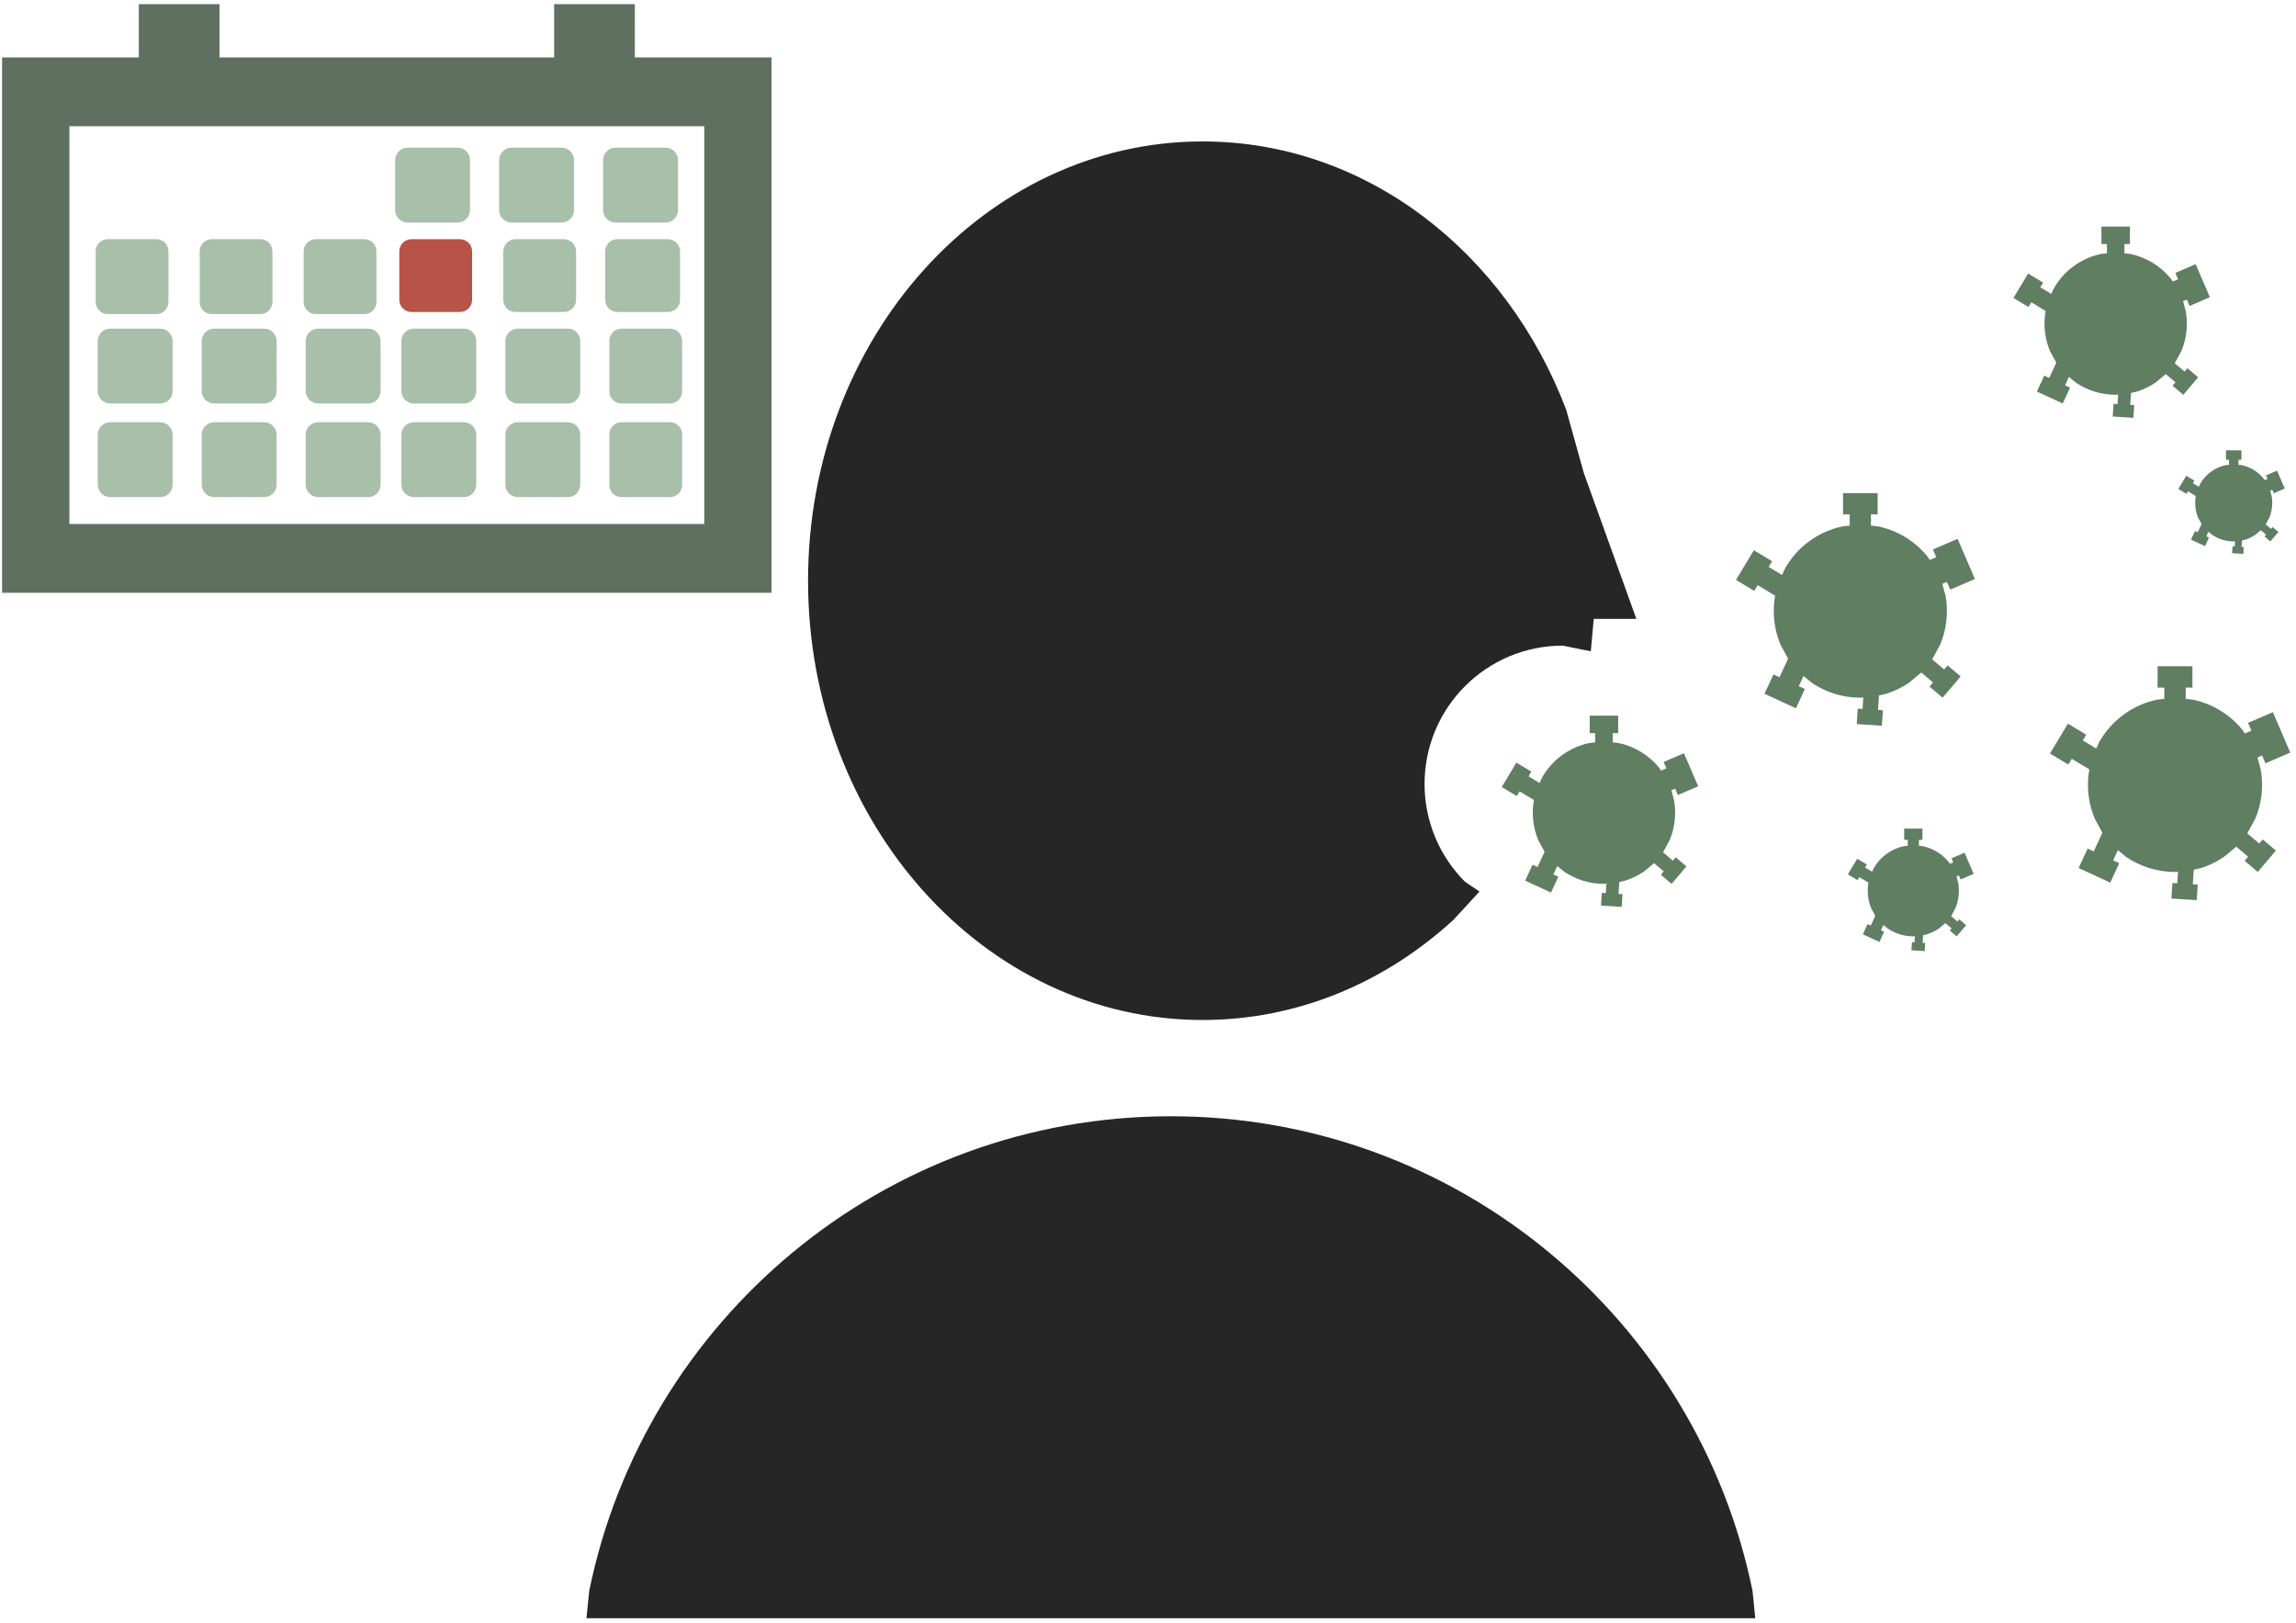
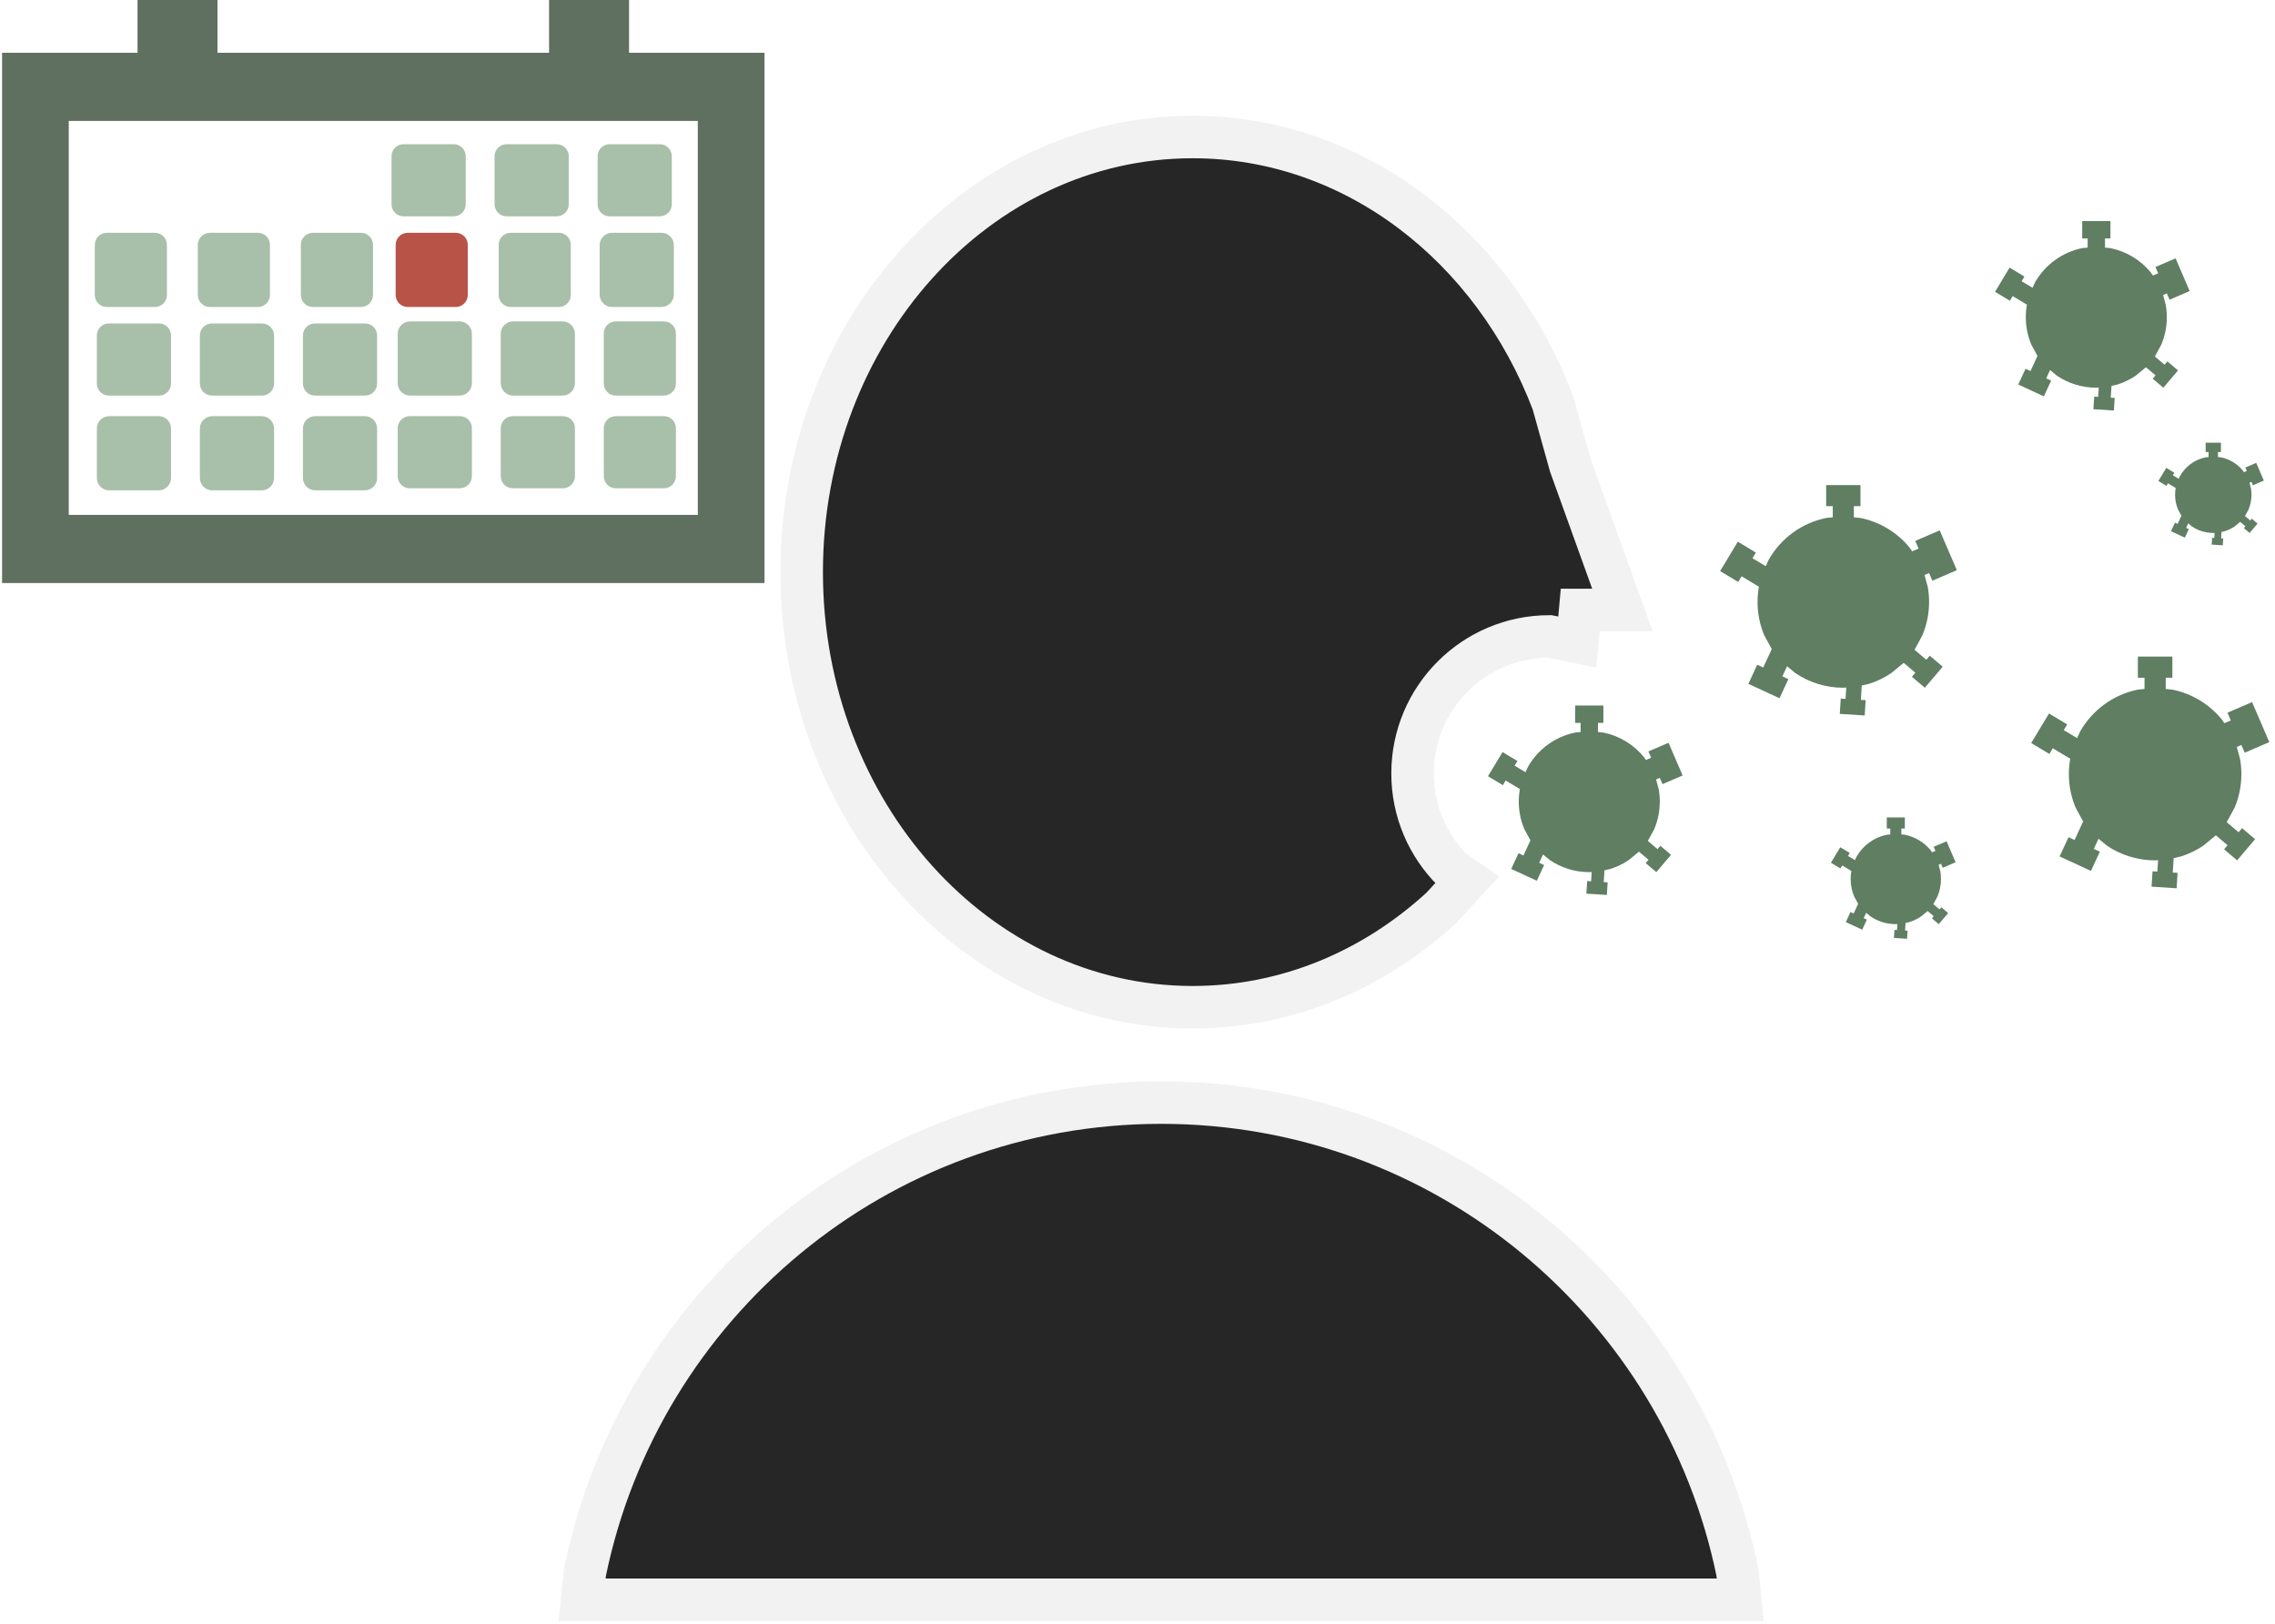
- <svg xmlns="http://www.w3.org/2000/svg" width="1104" height="780" viewBox="0 0 1104 780" xml:space="preserve" overflow="hidden">
+ <svg xmlns="http://www.w3.org/2000/svg" width="1104" height="788" xml:space="preserve" overflow="hidden">
  <defs>
    <clipPath id="clip0">
-       <rect x="1815" y="77" width="1104" height="780" />
+       <rect x="1815" y="165" width="1104" height="788" />
    </clipPath>
    <clipPath id="clip1">
-       <rect x="1815" y="77" width="1104" height="780" />
+       <rect x="1815" y="165" width="1104" height="788" />
    </clipPath>
  </defs>
-   <g clip-path="url(#clip0)" transform="translate(-1815 -77)">
+   <g clip-path="url(#clip0)" transform="translate(-1815 -165)">
    <g clip-path="url(#clip1)">
-       <path d="M1848.37 137.69 1848.37 328.92 2153.63 328.92 2153.63 137.69ZM1881.74 79 1920.55 79 1920.55 104.61 2081.45 104.61 2081.45 79 2120.26 79 2120.26 104.61 2186 104.61 2186 362 1816 362 1816 104.61 1881.74 104.61Z" fill="#607060" fill-rule="evenodd" fill-opacity="1" />
-       <path d="M1862 286C1862 282.686 1864.69 280 1868 280L1892 280C1895.31 280 1898 282.686 1898 286L1898 310C1898 313.314 1895.31 316 1892 316L1868 316C1864.69 316 1862 313.314 1862 310Z" fill="#A8BFA9" fill-rule="evenodd" fill-opacity="1" />
-       <path d="M1912 286C1912 282.686 1914.69 280 1918 280L1942 280C1945.31 280 1948 282.686 1948 286L1948 310C1948 313.314 1945.31 316 1942 316L1918 316C1914.69 316 1912 313.314 1912 310Z" fill="#A8BFA9" fill-rule="evenodd" fill-opacity="1" />
-       <path d="M1962 286C1962 282.686 1964.69 280 1968 280L1992 280C1995.31 280 1998 282.686 1998 286L1998 310C1998 313.314 1995.31 316 1992 316L1968 316C1964.69 316 1962 313.314 1962 310Z" fill="#A8BFA9" fill-rule="evenodd" fill-opacity="1" />
-       <path d="M2008 286C2008 282.686 2010.69 280 2014 280L2038 280C2041.31 280 2044 282.686 2044 286L2044 310C2044 313.314 2041.31 316 2038 316L2014 316C2010.69 316 2008 313.314 2008 310Z" fill="#A8BFA9" fill-rule="evenodd" fill-opacity="1" />
-       <path d="M2058 286C2058 282.686 2060.69 280 2064 280L2088 280C2091.31 280 2094 282.686 2094 286L2094 310C2094 313.314 2091.31 316 2088 316L2064 316C2060.69 316 2058 313.314 2058 310Z" fill="#A8BFA9" fill-rule="evenodd" fill-opacity="1" />
-       <path d="M2108 285.834C2108 282.612 2110.61 280 2113.83 280L2137.17 280C2140.39 280 2143 282.612 2143 285.834L2143 310.166C2143 313.388 2140.39 316 2137.17 316L2113.83 316C2110.61 316 2108 313.388 2108 310.166Z" fill="#A8BFA9" fill-rule="evenodd" fill-opacity="1" />
-       <path d="M1862 241C1862 237.686 1864.69 235 1868 235L1892 235C1895.31 235 1898 237.686 1898 241L1898 265C1898 268.314 1895.31 271 1892 271L1868 271C1864.69 271 1862 268.314 1862 265Z" fill="#A8BFA9" fill-rule="evenodd" fill-opacity="1" />
-       <path d="M1912 241C1912 237.686 1914.69 235 1918 235L1942 235C1945.31 235 1948 237.686 1948 241L1948 265C1948 268.314 1945.31 271 1942 271L1918 271C1914.69 271 1912 268.314 1912 265Z" fill="#A8BFA9" fill-rule="evenodd" fill-opacity="1" />
-       <path d="M1962 241C1962 237.686 1964.69 235 1968 235L1992 235C1995.31 235 1998 237.686 1998 241L1998 265C1998 268.314 1995.31 271 1992 271L1968 271C1964.69 271 1962 268.314 1962 265Z" fill="#A8BFA9" fill-rule="evenodd" fill-opacity="1" />
-       <path d="M2008 241C2008 237.686 2010.69 235 2014 235L2038 235C2041.31 235 2044 237.686 2044 241L2044 265C2044 268.314 2041.31 271 2038 271L2014 271C2010.69 271 2008 268.314 2008 265Z" fill="#A8BFA9" fill-rule="evenodd" fill-opacity="1" />
-       <path d="M2058 241C2058 237.686 2060.69 235 2064 235L2088 235C2091.31 235 2094 237.686 2094 241L2094 265C2094 268.314 2091.31 271 2088 271L2064 271C2060.69 271 2058 268.314 2058 265Z" fill="#A8BFA9" fill-rule="evenodd" fill-opacity="1" />
-       <path d="M2108 240.834C2108 237.612 2110.61 235 2113.83 235L2137.17 235C2140.39 235 2143 237.612 2143 240.834L2143 265.166C2143 268.388 2140.39 271 2137.17 271L2113.83 271C2110.61 271 2108 268.388 2108 265.166Z" fill="#A8BFA9" fill-rule="evenodd" fill-opacity="1" />
-       <path d="M1861 197.834C1861 194.612 1863.61 192 1866.83 192L1890.17 192C1893.39 192 1896 194.612 1896 197.834L1896 222.166C1896 225.388 1893.39 228 1890.17 228L1866.83 228C1863.61 228 1861 225.388 1861 222.166Z" fill="#A8BFA9" fill-rule="evenodd" fill-opacity="1" />
-       <path d="M1911 197.834C1911 194.612 1913.61 192 1916.83 192L1940.17 192C1943.39 192 1946 194.612 1946 197.834L1946 222.166C1946 225.388 1943.39 228 1940.17 228L1916.83 228C1913.61 228 1911 225.388 1911 222.166Z" fill="#A8BFA9" fill-rule="evenodd" fill-opacity="1" />
-       <path d="M1961 197.834C1961 194.612 1963.61 192 1966.83 192L1990.17 192C1993.39 192 1996 194.612 1996 197.834L1996 222.166C1996 225.388 1993.39 228 1990.17 228L1966.83 228C1963.61 228 1961 225.388 1961 222.166Z" fill="#A8BFA9" fill-rule="evenodd" fill-opacity="1" />
-       <path d="M2007 197.834C2007 194.612 2009.61 192 2012.83 192L2036.17 192C2039.39 192 2042 194.612 2042 197.834L2042 221.166C2042 224.388 2039.39 227 2036.17 227L2012.83 227C2009.61 227 2007 224.388 2007 221.166Z" fill="#B85348" fill-rule="evenodd" fill-opacity="1" />
-       <path d="M2057 197.834C2057 194.612 2059.61 192 2062.83 192L2086.17 192C2089.39 192 2092 194.612 2092 197.834L2092 221.167C2092 224.389 2089.39 227 2086.17 227L2062.83 227C2059.61 227 2057 224.389 2057 221.167Z" fill="#A8BFA9" fill-rule="evenodd" fill-opacity="1" />
-       <path d="M2106 197.834C2106 194.612 2108.61 192 2111.83 192L2136.17 192C2139.39 192 2142 194.612 2142 197.834L2142 221.166C2142 224.388 2139.39 227 2136.17 227L2111.83 227C2108.61 227 2106 224.388 2106 221.166Z" fill="#A8BFA9" fill-rule="evenodd" fill-opacity="1" />
-       <path d="M2005 154C2005 150.686 2007.69 148 2011 148L2035 148C2038.31 148 2041 150.686 2041 154L2041 178C2041 181.314 2038.31 184 2035 184L2011 184C2007.69 184 2005 181.314 2005 178Z" fill="#A8BFA9" fill-rule="evenodd" fill-opacity="1" />
-       <path d="M2055 154C2055 150.687 2057.69 148 2061 148L2085 148C2088.31 148 2091 150.687 2091 154L2091 178C2091 181.314 2088.31 184 2085 184L2061 184C2057.69 184 2055 181.314 2055 178Z" fill="#A8BFA9" fill-rule="evenodd" fill-opacity="1" />
-       <path d="M2105 154C2105 150.686 2107.69 148 2111 148L2135 148C2138.31 148 2141 150.686 2141 154L2141 178C2141 181.314 2138.31 184 2135 184L2111 184C2107.69 184 2105 181.314 2105 178Z" fill="#A8BFA9" fill-rule="evenodd" fill-opacity="1" />
-       <path d="M2378 613.678C2515.96 613.678 2631.06 711.637 2657.68 841.86L2659 855 2097 855 2098.32 841.86C2124.94 711.637 2240.04 613.678 2378 613.678ZM2393.27 145C2471.85 145 2539.28 198.187 2568.08 273.988L2576.55 304.375 2601.82 374.551 2581.33 374.551 2579.92 390.137 2566.42 387.41C2529.73 387.41 2499.98 417.188 2499.98 453.92 2499.98 472.286 2507.42 488.913 2519.44 500.949L2526.39 505.638 2513.95 519.161C2481.15 549.289 2439.11 567.388 2393.27 567.388 2288.48 567.388 2203.54 472.833 2203.54 356.194 2203.54 239.555 2288.48 145 2393.27 145Z" fill="#262626" fill-rule="evenodd" fill-opacity="1" />
-       <path d="M12.275 80.56 22.713 89.413 28.153 82.999 26.141 81.292 29.017 77.901 31.245 79.434C38.222 83.26 46.178 84.439 53.727 83.085L55.547 82.599 56.778 85.08 53.793 86.561 58.515 96.076 73.999 88.392 69.278 78.877 66.293 80.358 65.414 78.588 69.438 75.813C70.978 74.541 72.427 73.116 73.763 71.54 76.819 67.936 79 63.885 80.327 59.643L81.665 53.244 87.838 53.244 87.838 55.367 94.607 55.367 94.607 44.352 87.838 44.352 87.838 46.475 81.746 46.475 80.609 40.143C79.72 36.97 78.369 33.908 76.564 31.066L74.841 28.756 78.269 24.146 79.81 25.292 83.462 20.382 75.471 14.438 71.819 19.349 73.359 20.494 70.643 24.146 69.799 23.312C64.394 18.728 57.98 16.113 51.428 15.395L47.124 15.337 48.309 11.051 50.852 11.754 53.094 3.648 39.902 0 37.66 8.106 40.203 8.809 38.047 16.603 32.236 18.858C28.268 20.86 24.627 23.674 21.571 27.277 20.234 28.853 19.065 30.515 18.061 32.242L18.042 32.282 10.077 30.984 10.502 28.38 2.201 27.028 0 40.537 8.301 41.889 8.725 39.285 14.811 40.277 14.012 43.199C12.272 52.683 14.584 62.69 20.726 70.514L22.603 72.461 19.727 75.853 17.715 74.146Z" fill="#5F7E62" fill-rule="evenodd" fill-opacity="1" transform="matrix(0.762665 0.646794 0.646794 -0.762665 2517.93 474.571)" />
-       <path d="M14.93 97.984 27.626 108.751 34.242 100.949 31.795 98.874 35.293 94.749 38.002 96.614C46.489 101.268 56.166 102.702 65.347 101.055L67.56 100.463 69.058 103.481 65.427 105.282 71.171 116.855 90.004 107.509 84.261 95.936 80.631 97.738 79.562 95.584 84.456 92.21C86.329 90.663 88.091 88.929 89.717 87.012 93.433 82.63 96.086 77.701 97.7 72.542L99.327 64.76 106.836 64.76 106.836 67.342 115.069 67.342 115.069 53.944 106.836 53.944 106.836 56.526 99.426 56.526 98.044 48.825C96.962 44.965 95.318 41.242 93.123 37.785L91.027 34.975 95.197 29.368 97.071 30.762 101.513 24.79 91.794 17.561 87.352 23.533 89.225 24.926 85.922 29.368 84.894 28.354C78.321 22.779 70.519 19.598 62.551 18.724L57.316 18.654 58.757 13.441 61.85 14.296 64.577 4.437 48.532 0 45.805 9.859 48.898 10.714 46.276 20.194 39.208 22.937C34.382 25.372 29.953 28.794 26.236 33.176 24.61 35.093 23.188 37.115 21.967 39.215L21.944 39.264 12.257 37.685 12.773 34.518 2.677 32.873 0 49.304 10.096 50.949 10.612 47.782 18.015 48.987 17.043 52.541C14.926 64.077 17.738 76.249 25.209 85.765L27.491 88.133 23.993 92.258 21.546 90.182Z" fill="#5F7E62" fill-rule="evenodd" fill-opacity="1" transform="matrix(0.762665 0.646794 0.646794 -0.762665 2626.43 379.15)" />
-       <path d="M7.862 51.598 14.548 57.268 18.032 53.16 16.743 52.067 18.585 49.895 20.012 50.877C24.481 53.327 29.577 54.083 34.411 53.215L35.577 52.904 36.366 54.493 34.454 55.442 37.478 61.536 47.396 56.614 44.372 50.52 42.46 51.469 41.897 50.335 44.474 48.558C45.46 47.743 46.388 46.83 47.245 45.821 49.202 43.513 50.599 40.917 51.449 38.2L52.306 34.102 56.259 34.102 56.259 35.462 60.595 35.462 60.595 28.407 56.259 28.407 56.259 29.767 52.357 29.767 51.63 25.711C51.06 23.679 50.194 21.718 49.038 19.898L47.934 18.418 50.131 15.465 51.117 16.199 53.456 13.054 48.339 9.248 45.999 12.393 46.986 13.126 45.246 15.465 44.705 14.931C41.244 11.995 37.135 10.32 32.939 9.86L30.182 9.823 30.941 7.078 32.57 7.529 34.006 2.337 25.557 0 24.121 5.192 25.75 5.642 24.369 10.634 20.647 12.079C18.105 13.361 15.773 15.163 13.816 17.471 12.96 18.48 12.211 19.545 11.568 20.651L11.556 20.676 6.454 19.845 6.726 18.177 1.41 17.311 0 25.963 5.317 26.829 5.588 25.162 9.486 25.797 8.975 27.668C7.86 33.743 9.341 40.152 13.275 45.163L14.477 46.411 12.635 48.583 11.346 47.49Z" fill="#5F7E62" fill-rule="evenodd" fill-opacity="1" transform="matrix(0.762665 0.646794 0.646794 -0.762665 2691.24 509.657)" />
-       <path d="M12.275 80.56 22.713 89.413 28.153 82.999 26.141 81.292 29.017 77.901 31.245 79.434C38.222 83.26 46.178 84.439 53.727 83.085L55.547 82.599 56.778 85.08 53.793 86.561 58.515 96.076 73.999 88.392 69.278 78.877 66.293 80.358 65.414 78.588 69.438 75.813C70.978 74.541 72.427 73.116 73.763 71.54 76.819 67.936 79 63.885 80.327 59.643L81.665 53.244 87.838 53.244 87.838 55.367 94.607 55.367 94.607 44.352 87.838 44.352 87.838 46.475 81.746 46.475 80.609 40.143C79.72 36.97 78.369 33.908 76.564 31.066L74.841 28.756 78.269 24.146 79.81 25.292 83.462 20.382 75.471 14.438 71.819 19.349 73.359 20.494 70.643 24.146 69.799 23.312C64.394 18.728 57.98 16.113 51.428 15.395L47.124 15.337 48.309 11.051 50.852 11.754 53.094 3.648 39.902 0 37.66 8.106 40.203 8.809 38.047 16.603 32.236 18.858C28.268 20.86 24.627 23.674 21.571 27.277 20.234 28.853 19.065 30.515 18.061 32.242L18.042 32.282 10.077 30.984 10.502 28.38 2.201 27.028 0 40.537 8.301 41.889 8.725 39.285 14.811 40.277 14.012 43.199C12.272 52.683 14.584 62.69 20.726 70.514L22.603 72.461 19.727 75.853 17.715 74.146Z" fill="#5F7E62" fill-rule="evenodd" fill-opacity="1" transform="matrix(0.762665 0.646794 0.646794 -0.762665 2763.98 239.44)" />
-       <path d="M15.016 98.55 27.785 109.379 34.44 101.532 31.978 99.445 35.496 95.296 38.222 97.172C46.758 101.853 56.49 103.295 65.724 101.639L67.95 101.043 69.457 104.078 65.805 105.89 71.582 117.53 90.524 108.13 84.748 96.49 81.096 98.302 80.021 96.136 84.944 92.743C86.827 91.186 88.599 89.443 90.235 87.515 93.973 83.107 96.641 78.15 98.264 72.961L99.901 65.133 107.452 65.133 107.452 67.731 115.733 67.731 115.733 54.255 107.452 54.255 107.452 56.853 100 56.853 98.61 49.107C97.522 45.225 95.868 41.48 93.661 38.004L91.552 35.178 95.747 29.538 97.631 30.939 102.099 24.933 92.324 17.663 87.856 23.669 89.74 25.07 86.418 29.538 85.385 28.517C78.773 22.91 70.926 19.711 62.912 18.833L57.647 18.761 59.096 13.519 62.207 14.379 64.95 4.463 48.812 0 46.07 9.916 49.18 10.776 46.544 20.311 39.435 23.069C34.58 25.518 30.126 28.96 26.388 33.368 24.752 35.296 23.322 37.33 22.094 39.442L22.071 39.49 12.328 37.903 12.847 34.718 2.692 33.063 0 49.589 10.155 51.243 10.673 48.058 18.119 49.27 17.141 52.845C15.012 64.447 17.84 76.689 25.354 86.26L27.65 88.642 24.132 92.791 21.67 90.703Z" fill="#5F7E62" fill-rule="evenodd" fill-opacity="1" transform="matrix(0.762665 0.646794 0.646794 -0.762665 2777.26 462.745)" />
-       <path d="M6.65 43.646 12.306 48.442 15.253 44.967 14.163 44.043 15.721 42.205 16.928 43.036C20.708 45.109 25.018 45.748 29.108 45.014L30.094 44.75 30.761 46.095 29.144 46.897 31.702 52.052 40.092 47.889 37.533 42.734 35.916 43.536 35.44 42.577 37.62 41.074C38.454 40.385 39.239 39.613 39.964 38.759 41.619 36.807 42.801 34.611 43.52 32.313L44.245 28.847 47.589 28.847 47.589 29.997 51.257 29.997 51.257 24.029 47.589 24.029 47.589 25.179 44.288 25.179 43.673 21.749C43.191 20.029 42.459 18.371 41.481 16.831L40.547 15.58 42.405 13.082 43.239 13.703 45.218 11.042 40.889 7.822 38.91 10.483 39.745 11.103 38.273 13.082 37.816 12.63C34.887 10.147 31.412 8.73 27.863 8.341L25.531 8.309 26.173 5.987 27.551 6.368 28.765 1.977 21.618 0 20.404 4.392 21.781 4.773 20.613 8.995 17.465 10.217C15.315 11.302 13.342 12.826 11.687 14.778 10.963 15.632 10.329 16.533 9.785 17.468L9.775 17.49 5.46 16.787 5.69 15.376 1.192 14.643 0 21.962 4.497 22.695 4.727 21.284 8.024 21.821 7.592 23.404C6.649 28.543 7.901 33.964 11.229 38.203L12.246 39.258 10.688 41.096 9.597 40.171Z" fill="#5F7E62" fill-rule="evenodd" fill-opacity="1" transform="matrix(0.762665 0.646794 0.646794 -0.762665 2852.04 322.479)" />
+       <path d="M1848.37 223.69 1848.37 414.92 2153.63 414.92 2153.63 223.69ZM1881.74 165 1920.55 165 1920.55 190.61 2081.45 190.61 2081.45 165 2120.26 165 2120.26 190.61 2186 190.61 2186 448 1816 448 1816 190.61 1881.74 190.61Z" fill="#607060" fill-rule="evenodd" fill-opacity="1" />
+       <path d="M1862 373C1862 369.686 1864.69 367 1868 367L1892 367C1895.31 367 1898 369.686 1898 373L1898 397C1898 400.314 1895.31 403 1892 403L1868 403C1864.69 403 1862 400.314 1862 397Z" fill="#A8BFA9" fill-rule="evenodd" fill-opacity="1" />
+       <path d="M1912 373C1912 369.686 1914.69 367 1918 367L1942 367C1945.31 367 1948 369.686 1948 373L1948 397C1948 400.314 1945.31 403 1942 403L1918 403C1914.69 403 1912 400.314 1912 397Z" fill="#A8BFA9" fill-rule="evenodd" fill-opacity="1" />
+       <path d="M1962 373C1962 369.686 1964.69 367 1968 367L1992 367C1995.31 367 1998 369.686 1998 373L1998 397C1998 400.314 1995.31 403 1992 403L1968 403C1964.69 403 1962 400.314 1962 397Z" fill="#A8BFA9" fill-rule="evenodd" fill-opacity="1" />
+       <path d="M2008 372.834C2008 369.612 2010.61 367 2013.83 367L2038.17 367C2041.39 367 2044 369.612 2044 372.834L2044 396.166C2044 399.388 2041.39 402 2038.17 402L2013.83 402C2010.61 402 2008 399.388 2008 396.166Z" fill="#A8BFA9" fill-rule="evenodd" fill-opacity="1" />
+       <path d="M2058 372.834C2058 369.612 2060.61 367 2063.83 367L2088.17 367C2091.39 367 2094 369.612 2094 372.834L2094 396.166C2094 399.388 2091.39 402 2088.17 402L2063.83 402C2060.61 402 2058 399.388 2058 396.166Z" fill="#A8BFA9" fill-rule="evenodd" fill-opacity="1" />
+       <path d="M2108 372.834C2108 369.612 2110.61 367 2113.83 367L2137.17 367C2140.39 367 2143 369.612 2143 372.834L2143 396.167C2143 399.388 2140.39 402 2137.17 402L2113.83 402C2110.61 402 2108 399.388 2108 396.167Z" fill="#A8BFA9" fill-rule="evenodd" fill-opacity="1" />
+       <path d="M1862 327.833C1862 324.612 1864.61 322 1867.83 322L1892.17 322C1895.39 322 1898 324.612 1898 327.833L1898 351.166C1898 354.388 1895.39 356.999 1892.17 356.999L1867.83 356.999C1864.61 356.999 1862 354.388 1862 351.166Z" fill="#A8BFA9" fill-rule="evenodd" fill-opacity="1" />
+       <path d="M1912 327.833C1912 324.612 1914.61 322 1917.83 322L1942.17 322C1945.39 322 1948 324.612 1948 327.833L1948 351.166C1948 354.388 1945.39 357 1942.17 357L1917.83 357C1914.61 357 1912 354.388 1912 351.166Z" fill="#A8BFA9" fill-rule="evenodd" fill-opacity="1" />
+       <path d="M1962 327.833C1962 324.612 1964.61 322 1967.83 322L1992.17 322C1995.39 322 1998 324.612 1998 327.833L1998 351.166C1998 354.388 1995.39 356.999 1992.17 356.999L1967.83 356.999C1964.61 356.999 1962 354.388 1962 351.166Z" fill="#A8BFA9" fill-rule="evenodd" fill-opacity="1" />
+       <path d="M2008 327C2008 323.686 2010.69 321 2014 321L2038 321C2041.31 321 2044 323.686 2044 327L2044 351C2044 354.314 2041.31 357 2038 357L2014 357C2010.69 357 2008 354.314 2008 351Z" fill="#A8BFA9" fill-rule="evenodd" fill-opacity="1" />
+       <path d="M2058 327C2058 323.686 2060.69 321 2064 321L2088 321C2091.31 321 2094 323.686 2094 327L2094 351C2094 354.314 2091.31 357 2088 357L2064 357C2060.69 357 2058 354.314 2058 351Z" fill="#A8BFA9" fill-rule="evenodd" fill-opacity="1" />
+       <path d="M2108 326.833C2108 323.612 2110.61 321 2113.83 321L2137.17 321C2140.39 321 2143 323.612 2143 326.833L2143 351.167C2143 354.388 2140.39 357 2137.17 357L2113.83 357C2110.61 357 2108 354.388 2108 351.167Z" fill="#A8BFA9" fill-rule="evenodd" fill-opacity="1" />
+       <path d="M1861 283.833C1861 280.612 1863.61 278 1866.83 278L1890.17 278C1893.39 278 1896 280.612 1896 283.833L1896 308.166C1896 311.388 1893.39 314 1890.17 314L1866.83 314C1863.61 314 1861 311.388 1861 308.166Z" fill="#A8BFA9" fill-rule="evenodd" fill-opacity="1" />
+       <path d="M1911 283.833C1911 280.612 1913.61 278 1916.83 278L1940.17 278C1943.39 278 1946 280.612 1946 283.833L1946 308.166C1946 311.388 1943.39 314 1940.17 314L1916.83 314C1913.61 314 1911 311.388 1911 308.166Z" fill="#A8BFA9" fill-rule="evenodd" fill-opacity="1" />
+       <path d="M1961 283.833C1961 280.612 1963.61 278 1966.83 278L1990.17 278C1993.39 278 1996 280.612 1996 283.833L1996 308.166C1996 311.388 1993.39 314 1990.17 314L1966.83 314C1963.61 314 1961 311.388 1961 308.166Z" fill="#A8BFA9" fill-rule="evenodd" fill-opacity="1" />
+       <path d="M2007 283.833C2007 280.612 2009.61 278 2012.83 278L2036.17 278C2039.39 278 2042 280.612 2042 283.833L2042 308.166C2042 311.388 2039.39 314 2036.17 314L2012.83 314C2009.61 314 2007 311.388 2007 308.166Z" fill="#B85348" fill-rule="evenodd" fill-opacity="1" />
+       <path d="M2057 283.833C2057 280.612 2059.61 278 2062.83 278L2086.17 278C2089.39 278 2092 280.612 2092 283.833L2092 308.166C2092 311.388 2089.39 314 2086.17 314L2062.83 314C2059.61 314 2057 311.388 2057 308.166Z" fill="#A8BFA9" fill-rule="evenodd" fill-opacity="1" />
+       <path d="M2106 284C2106 280.686 2108.69 278 2112 278L2136 278C2139.31 278 2142 280.686 2142 284L2142 308C2142 311.314 2139.31 314 2136 314L2112 314C2108.69 314 2106 311.314 2106 308Z" fill="#A8BFA9" fill-rule="evenodd" fill-opacity="1" />
+       <path d="M2005 240.833C2005 237.612 2007.61 235 2010.83 235L2035.17 235C2038.39 235 2041 237.612 2041 240.833L2041 264.166C2041 267.388 2038.39 269.999 2035.17 269.999L2010.83 269.999C2007.61 269.999 2005 267.388 2005 264.166Z" fill="#A8BFA9" fill-rule="evenodd" fill-opacity="1" />
+       <path d="M2055 240.834C2055 237.612 2057.61 235 2060.83 235L2085.17 235C2088.39 235 2091 237.612 2091 240.834L2091 264.166C2091 267.388 2088.39 270 2085.17 270L2060.83 270C2057.61 270 2055 267.388 2055 264.166Z" fill="#A8BFA9" fill-rule="evenodd" fill-opacity="1" />
+       <path d="M2105 240.833C2105 237.612 2107.61 235 2110.83 235L2135.17 235C2138.39 235 2141 237.612 2141 240.833L2141 264.166C2141 267.388 2138.39 269.999 2135.17 269.999L2110.83 269.999C2107.61 269.999 2105 267.388 2105 264.166Z" fill="#A8BFA9" fill-rule="evenodd" fill-opacity="1" />
+       <path d="M2378.5 700.178C2516.46 700.178 2631.56 798.137 2658.18 928.36L2659.5 941.5 2097.5 941.5 2098.82 928.36C2125.44 798.137 2240.54 700.178 2378.5 700.178ZM2393.77 231.5C2472.35 231.5 2539.78 284.687 2568.58 360.488L2577.05 390.875 2602.32 461.051 2581.83 461.051 2580.42 476.637 2566.92 473.91C2530.23 473.91 2500.48 503.688 2500.48 540.42 2500.48 558.786 2507.92 575.413 2519.94 587.449L2526.89 592.138 2514.45 605.661C2481.65 635.789 2439.61 653.888 2393.77 653.888 2288.98 653.888 2204.04 559.333 2204.04 442.694 2204.04 326.055 2288.98 231.5 2393.77 231.5Z" stroke="#F2F2F2" stroke-width="20.625" stroke-linecap="butt" stroke-linejoin="miter" stroke-miterlimit="8" stroke-opacity="1" fill="#262626" fill-rule="evenodd" fill-opacity="1" />
+       <path d="M12.275 80.56 22.713 89.413 28.153 82.999 26.141 81.292 29.017 77.901 31.245 79.434C38.222 83.26 46.178 84.439 53.727 83.085L55.547 82.599 56.778 85.08 53.793 86.561 58.515 96.076 73.999 88.392 69.278 78.877 66.293 80.358 65.414 78.588 69.438 75.813C70.978 74.541 72.427 73.116 73.763 71.54 76.819 67.936 79 63.885 80.327 59.643L81.665 53.244 87.838 53.244 87.838 55.367 94.607 55.367 94.607 44.352 87.838 44.352 87.838 46.475 81.746 46.475 80.609 40.143C79.72 36.97 78.369 33.908 76.564 31.066L74.841 28.756 78.269 24.146 79.81 25.292 83.462 20.382 75.471 14.438 71.819 19.349 73.359 20.494 70.643 24.146 69.799 23.312C64.394 18.728 57.98 16.113 51.428 15.395L47.124 15.337 48.309 11.051 50.852 11.754 53.094 3.648 39.902 0 37.66 8.106 40.203 8.809 38.047 16.603 32.236 18.858C28.268 20.86 24.627 23.674 21.571 27.277 20.234 28.853 19.065 30.515 18.061 32.242L18.042 32.282 10.077 30.984 10.502 28.38 2.201 27.028 0 40.537 8.301 41.889 8.725 39.285 14.811 40.277 14.012 43.199C12.272 52.683 14.584 62.69 20.726 70.514L22.603 72.461 19.727 75.853 17.715 74.146Z" fill="#5F7E62" fill-rule="evenodd" fill-opacity="1" transform="matrix(0.762665 0.646794 0.646794 -0.762665 2517.93 560.951)" />
+       <path d="M14.93 97.984 27.626 108.751 34.242 100.949 31.795 98.874 35.293 94.749 38.002 96.614C46.489 101.268 56.166 102.702 65.347 101.055L67.56 100.463 69.058 103.481 65.427 105.282 71.171 116.855 90.004 107.509 84.261 95.936 80.631 97.738 79.562 95.584 84.456 92.21C86.329 90.663 88.091 88.929 89.717 87.012 93.433 82.63 96.086 77.701 97.7 72.542L99.327 64.76 106.836 64.76 106.836 67.342 115.069 67.342 115.069 53.944 106.836 53.944 106.836 56.526 99.426 56.526 98.044 48.825C96.962 44.965 95.318 41.242 93.123 37.785L91.027 34.975 95.197 29.368 97.071 30.762 101.513 24.79 91.794 17.561 87.352 23.533 89.225 24.926 85.922 29.368 84.894 28.354C78.321 22.779 70.519 19.598 62.551 18.724L57.316 18.654 58.757 13.441 61.85 14.296 64.577 4.437 48.532 0 45.805 9.859 48.898 10.714 46.276 20.194 39.208 22.937C34.382 25.372 29.953 28.794 26.236 33.176 24.61 35.093 23.188 37.115 21.967 39.215L21.944 39.264 12.257 37.685 12.773 34.518 2.677 32.873 0 49.304 10.096 50.949 10.612 47.782 18.015 48.987 17.043 52.541C14.926 64.077 17.738 76.249 25.209 85.765L27.491 88.133 23.993 92.258 21.546 90.182Z" fill="#5F7E62" fill-rule="evenodd" fill-opacity="1" transform="matrix(0.762665 0.646794 0.646794 -0.762665 2626.43 465.53)" />
+       <path d="M7.862 51.598 14.548 57.268 18.032 53.16 16.743 52.067 18.585 49.895 20.012 50.877C24.481 53.327 29.577 54.083 34.411 53.215L35.577 52.904 36.366 54.493 34.454 55.442 37.478 61.536 47.396 56.614 44.372 50.52 42.46 51.469 41.897 50.335 44.474 48.558C45.46 47.743 46.388 46.83 47.245 45.821 49.202 43.513 50.599 40.917 51.449 38.2L52.306 34.102 56.259 34.102 56.259 35.462 60.595 35.462 60.595 28.407 56.259 28.407 56.259 29.767 52.357 29.767 51.63 25.711C51.06 23.679 50.194 21.718 49.038 19.898L47.934 18.418 50.131 15.465 51.117 16.199 53.456 13.054 48.339 9.248 45.999 12.393 46.986 13.126 45.246 15.465 44.705 14.931C41.244 11.995 37.135 10.32 32.939 9.86L30.182 9.823 30.941 7.078 32.57 7.529 34.006 2.337 25.557 0 24.121 5.192 25.75 5.642 24.369 10.634 20.647 12.079C18.105 13.361 15.773 15.163 13.816 17.471 12.96 18.48 12.211 19.545 11.568 20.651L11.556 20.676 6.454 19.845 6.726 18.177 1.41 17.311 0 25.963 5.317 26.829 5.588 25.162 9.486 25.797 8.975 27.668C7.86 33.743 9.341 40.152 13.275 45.163L14.477 46.411 12.635 48.583 11.346 47.49Z" fill="#5F7E62" fill-rule="evenodd" fill-opacity="1" transform="matrix(0.762665 0.646794 0.646794 -0.762665 2691.24 596.037)" />
+       <path d="M12.275 80.56 22.713 89.413 28.153 82.999 26.141 81.292 29.017 77.901 31.245 79.434C38.222 83.26 46.178 84.439 53.727 83.085L55.547 82.599 56.778 85.08 53.793 86.561 58.515 96.076 73.999 88.392 69.278 78.877 66.293 80.358 65.414 78.588 69.438 75.813C70.978 74.541 72.427 73.116 73.763 71.54 76.819 67.936 79 63.885 80.327 59.643L81.665 53.244 87.838 53.244 87.838 55.367 94.607 55.367 94.607 44.352 87.838 44.352 87.838 46.475 81.746 46.475 80.609 40.143C79.72 36.97 78.369 33.908 76.564 31.066L74.841 28.756 78.269 24.146 79.81 25.292 83.462 20.382 75.471 14.438 71.819 19.349 73.359 20.494 70.643 24.146 69.799 23.312C64.394 18.728 57.98 16.113 51.428 15.395L47.124 15.337 48.309 11.051 50.852 11.754 53.094 3.648 39.902 0 37.66 8.106 40.203 8.809 38.047 16.603 32.236 18.858C28.268 20.86 24.627 23.674 21.571 27.277 20.234 28.853 19.065 30.515 18.061 32.242L18.042 32.282 10.077 30.984 10.502 28.38 2.201 27.028 0 40.537 8.301 41.889 8.725 39.285 14.811 40.277 14.012 43.199C12.272 52.683 14.584 62.69 20.726 70.514L22.603 72.461 19.727 75.853 17.715 74.146Z" fill="#5F7E62" fill-rule="evenodd" fill-opacity="1" transform="matrix(0.762665 0.646794 0.646794 -0.762665 2763.98 325.82)" />
+       <path d="M15.016 98.55 27.785 109.379 34.44 101.532 31.978 99.445 35.496 95.296 38.222 97.172C46.758 101.853 56.49 103.295 65.724 101.639L67.95 101.043 69.457 104.078 65.805 105.89 71.582 117.53 90.524 108.13 84.748 96.49 81.096 98.302 80.021 96.136 84.944 92.743C86.827 91.186 88.599 89.443 90.235 87.515 93.973 83.107 96.641 78.15 98.264 72.961L99.901 65.133 107.452 65.133 107.452 67.731 115.733 67.731 115.733 54.255 107.452 54.255 107.452 56.853 100 56.853 98.61 49.107C97.522 45.225 95.868 41.48 93.661 38.004L91.552 35.178 95.747 29.538 97.631 30.939 102.099 24.933 92.324 17.663 87.856 23.669 89.74 25.07 86.418 29.538 85.385 28.517C78.773 22.91 70.926 19.711 62.912 18.833L57.647 18.761 59.096 13.519 62.207 14.379 64.95 4.463 48.812 0 46.07 9.916 49.18 10.776 46.544 20.311 39.435 23.069C34.58 25.518 30.126 28.96 26.388 33.368 24.752 35.296 23.322 37.33 22.094 39.442L22.071 39.49 12.328 37.903 12.847 34.718 2.692 33.063 0 49.589 10.155 51.243 10.673 48.058 18.119 49.27 17.141 52.845C15.012 64.447 17.84 76.689 25.354 86.26L27.65 88.642 24.132 92.791 21.67 90.703Z" fill="#5F7E62" fill-rule="evenodd" fill-opacity="1" transform="matrix(0.762665 0.646794 0.646794 -0.762665 2777.26 549.125)" />
+       <path d="M6.65 43.646 12.306 48.442 15.253 44.967 14.163 44.043 15.721 42.205 16.928 43.036C20.708 45.109 25.018 45.748 29.108 45.014L30.094 44.75 30.761 46.095 29.144 46.897 31.702 52.052 40.092 47.889 37.533 42.734 35.916 43.536 35.44 42.577 37.62 41.074C38.454 40.385 39.239 39.613 39.964 38.759 41.619 36.807 42.801 34.611 43.52 32.313L44.245 28.847 47.589 28.847 47.589 29.997 51.257 29.997 51.257 24.029 47.589 24.029 47.589 25.179 44.288 25.179 43.673 21.749C43.191 20.029 42.459 18.371 41.481 16.831L40.547 15.58 42.405 13.082 43.239 13.703 45.218 11.042 40.889 7.822 38.91 10.483 39.745 11.103 38.273 13.082 37.816 12.63C34.887 10.147 31.412 8.73 27.863 8.341L25.531 8.309 26.173 5.987 27.551 6.368 28.765 1.977 21.618 0 20.404 4.392 21.781 4.773 20.613 8.995 17.465 10.217C15.315 11.302 13.342 12.826 11.687 14.778 10.963 15.632 10.329 16.533 9.785 17.468L9.775 17.49 5.46 16.787 5.69 15.376 1.192 14.643 0 21.962 4.497 22.695 4.727 21.284 8.024 21.821 7.592 23.404C6.649 28.543 7.901 33.964 11.229 38.203L12.246 39.258 10.688 41.096 9.597 40.171Z" fill="#5F7E62" fill-rule="evenodd" fill-opacity="1" transform="matrix(0.762665 0.646794 0.646794 -0.762665 2852.04 408.859)" />
    </g>
  </g>
</svg>
